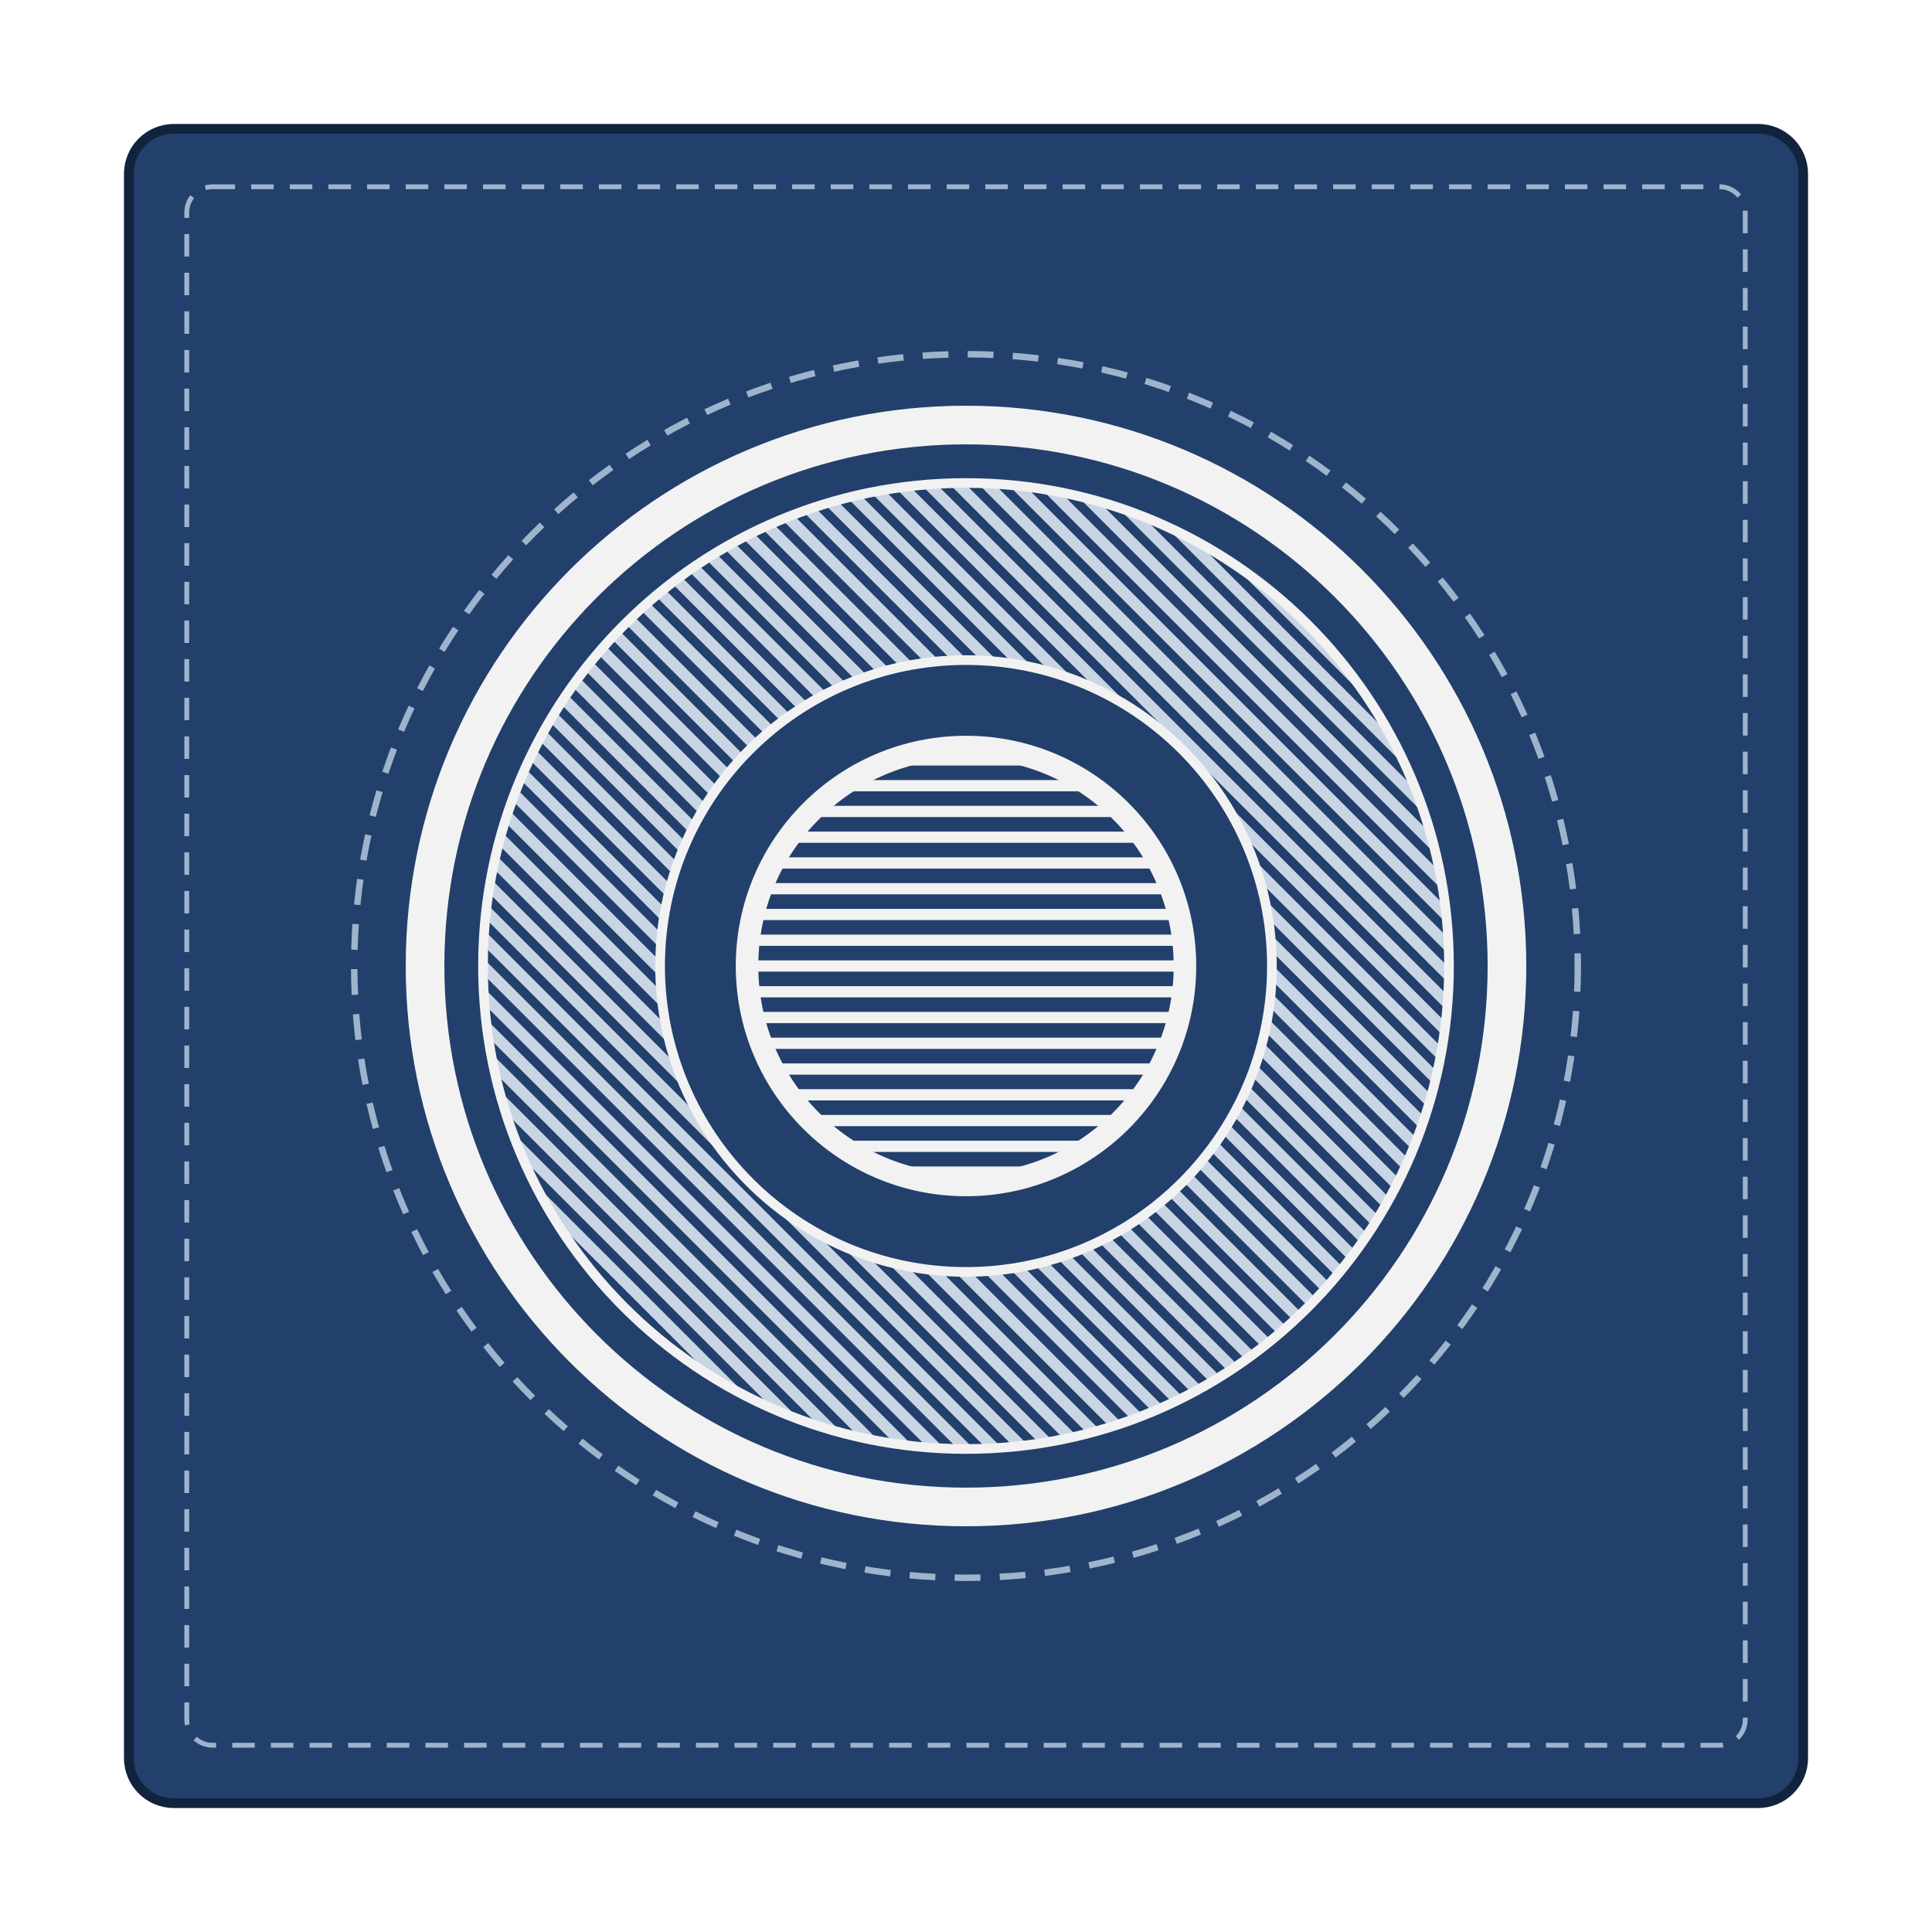
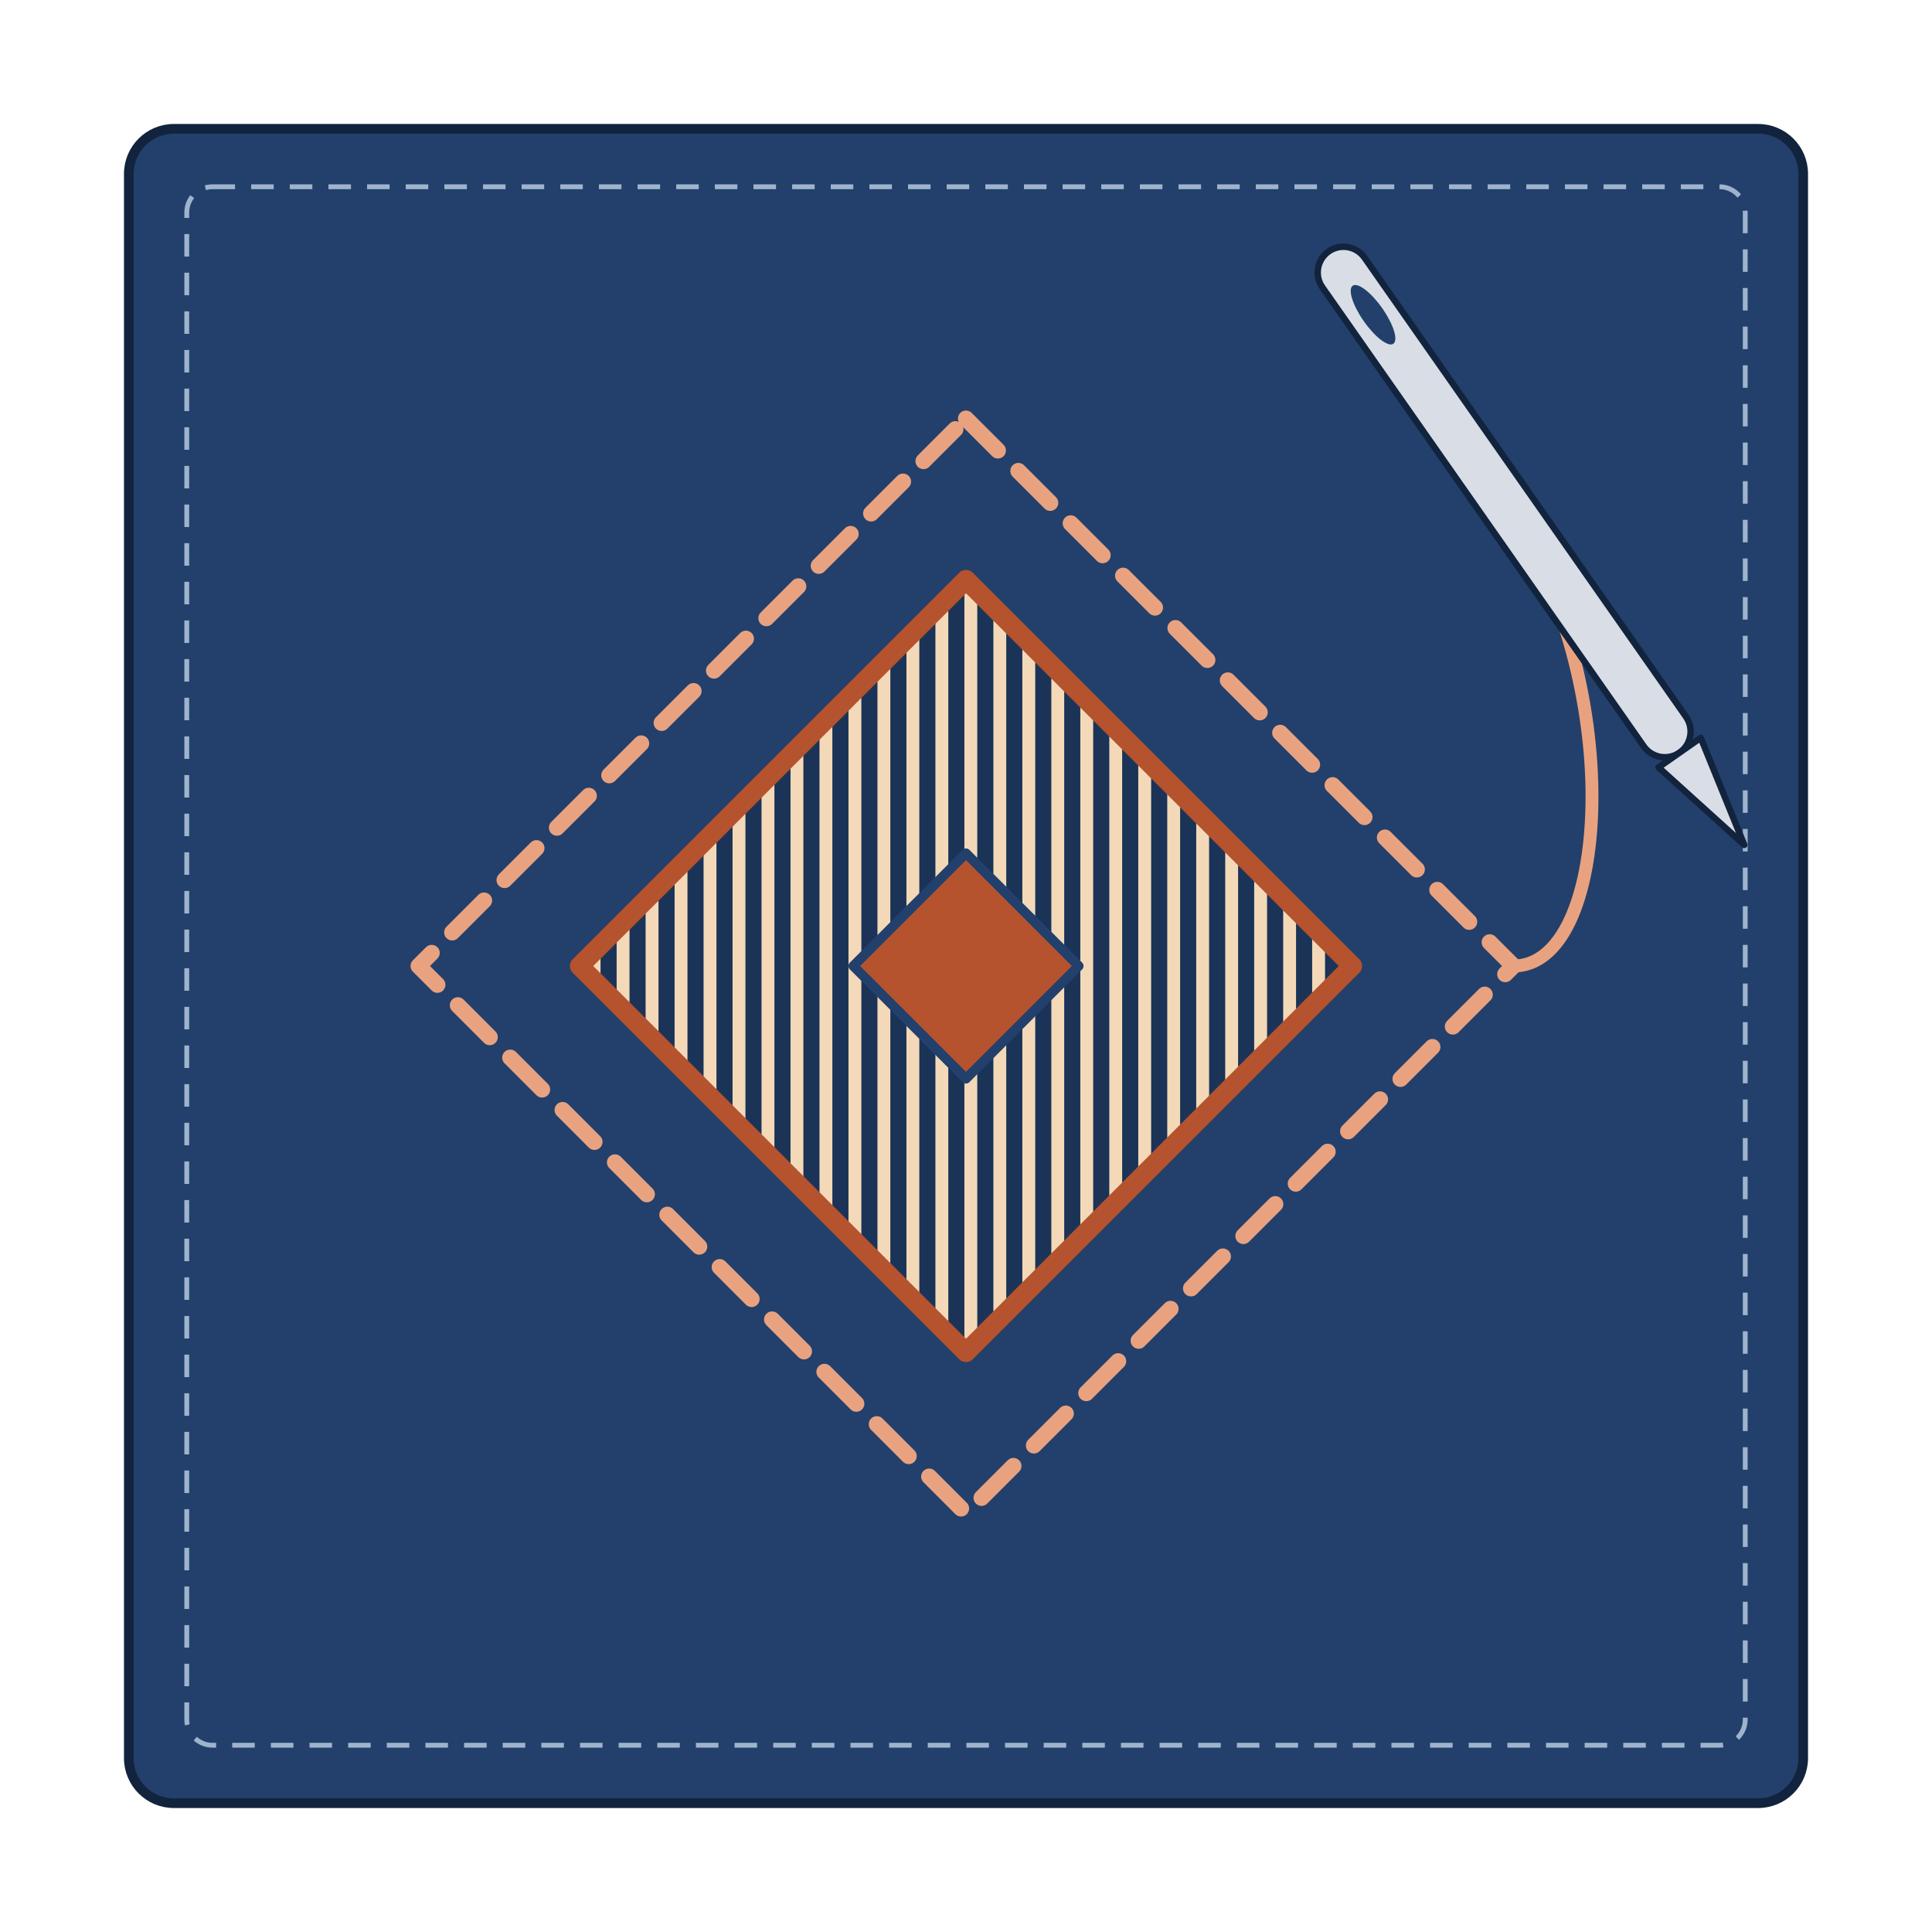
<svg xmlns="http://www.w3.org/2000/svg" width="600" height="600" viewBox="0 0 600 600" role="img">
-   <defs>
-     <clipPath id="anillo" clip-rule="evenodd">
-       <path clip-rule="evenodd" d="M450 300 A150 150 0 1 0 150 300 A150 150 0 1 0 450 300 Z M395 300 A95 95 0 1 0 205 300 A95 95 0 1 0 395 300 Z" />
-     </clipPath>
-     <clipPath id="centro">
-       <circle cx="300" cy="300" r="68" />
-     </clipPath>
-   </defs>
  <rect x="40" y="40" width="520" height="520" rx="14" fill="#22406B" stroke="#12233D" stroke-width="3" />
  <rect x="58" y="58" width="484" height="484" rx="8" fill="none" stroke="#9FB3CC" stroke-width="1.5" stroke-dasharray="7 5" />
-   <g clip-path="url(#anillo)" stroke="#C9D5E4" stroke-width="3.5" stroke-linecap="round">
-     <path d="M150 -150 L450 150" />
-     <path d="M150 -141 L450 159" />
-     <path d="M150 -132 L450 168" />
-     <path d="M150 -123 L450 177" />
-     <path d="M150 -114 L450 186" />
-     <path d="M150 -105 L450 195" />
-     <path d="M150 -96 L450 204" />
-     <path d="M150 -87 L450 213" />
-     <path d="M150 -78 L450 222" />
-     <path d="M150 -69 L450 231" />
-     <path d="M150 -60 L450 240" />
-     <path d="M150 -51 L450 249" />
-     <path d="M150 -42 L450 258" />
-     <path d="M150 -33 L450 267" />
-     <path d="M150 -24 L450 276" />
-     <path d="M150 -15 L450 285" />
-     <path d="M150 -6 L450 294" />
-     <path d="M150 3 L450 303" />
-     <path d="M150 12 L450 312" />
-     <path d="M150 21 L450 321" />
-     <path d="M150 30 L450 330" />
-     <path d="M150 39 L450 339" />
-     <path d="M150 48 L450 348" />
-     <path d="M150 57 L450 357" />
-     <path d="M150 66 L450 366" />
-     <path d="M150 75 L450 375" />
-     <path d="M150 84 L450 384" />
-     <path d="M150 93 L450 393" />
-     <path d="M150 102 L450 402" />
-     <path d="M150 111 L450 411" />
-     <path d="M150 120 L450 420" />
-     <path d="M150 129 L450 429" />
-     <path d="M150 138 L450 438" />
-     <path d="M150 147 L450 447" />
-     <path d="M150 156 L450 456" />
-     <path d="M150 165 L450 465" />
-     <path d="M150 174 L450 474" />
-     <path d="M150 183 L450 483" />
-     <path d="M150 192 L450 492" />
-     <path d="M150 201 L450 501" />
-     <path d="M150 210 L450 510" />
-     <path d="M150 219 L450 519" />
-     <path d="M150 228 L450 528" />
-     <path d="M150 237 L450 537" />
-     <path d="M150 246 L450 546" />
-     <path d="M150 255 L450 555" />
-     <path d="M150 264 L450 564" />
-     <path d="M150 273 L450 573" />
-     <path d="M150 282 L450 582" />
-     <path d="M150 291 L450 591" />
-     <path d="M150 300 L450 600" />
-     <path d="M150 309 L450 609" />
-     <path d="M150 318 L450 618" />
-     <path d="M150 327 L450 627" />
-     <path d="M150 336 L450 636" />
-     <path d="M150 345 L450 645" />
-     <path d="M150 354 L450 654" />
-     <path d="M150 363 L450 663" />
-     <path d="M150 372 L450 672" />
-     <path d="M150 381 L450 681" />
-     <path d="M150 390 L450 690" />
-     <path d="M150 399 L450 699" />
-     <path d="M150 408 L450 708" />
-     <path d="M150 417 L450 717" />
-     <path d="M150 426 L450 726" />
-     <path d="M150 435 L450 735" />
-     <path d="M150 444 L450 744" />
+   <path d="M300 130 L470 300 L300 470 L130 300 Z" fill="none" stroke="#E9A27F" stroke-width="5" stroke-linejoin="round" stroke-dasharray="14 9" stroke-linecap="round" />
+   <path d="M300 180 L420 300 L300 420 L180 300 Z" fill="#1A3357" />
+   <g stroke="#F3D9B8" stroke-width="4" stroke-linecap="round">
+     <path d="M184.5 295.5 V304.5" />
+     <path d="M193.5 286.5 V313.5" />
+     <path d="M202.5 277.5 V322.5" />
+     <path d="M211.5 268.5 V331.5" />
+     <path d="M220.5 259.5 V340.5" />
+     <path d="M229.5 250.5 V349.5" />
+     <path d="M238.5 241.5 V358.5" />
+     <path d="M247.5 232.5 V367.5" />
+     <path d="M256.5 223.5 V376.5" />
+     <path d="M265.5 214.5 V385.5" />
+     <path d="M274.5 205.5 V394.5" />
+     <path d="M283.5 196.5 V403.5" />
+     <path d="M292.5 187.5 V412.5" />
+     <path d="M301.5 181.5 V418.5" />
+     <path d="M310.5 190.5 V409.5" />
+     <path d="M319.5 199.5 V400.5" />
+     <path d="M328.5 208.5 V391.5" />
+     <path d="M337.5 217.5 V382.5" />
+     <path d="M346.5 226.5 V373.5" />
+     <path d="M355.5 235.5 V364.5" />
+     <path d="M364.5 244.5 V355.5" />
+     <path d="M373.5 253.5 V346.5" />
+     <path d="M382.5 262.5 V337.5" />
+     <path d="M391.5 271.5 V328.5" />
+     <path d="M400.5 280.5 V319.5" />
+     <path d="M409.5 289.5 V310.5" />
+     <path d="M418.5 298.5 V301.5" />
  </g>
-   <g clip-path="url(#centro)" stroke="#F2F2F2" stroke-width="3.5" stroke-linecap="round">
-     <path d="M220 228 L380 228" />
-     <path d="M220 236 L380 236" />
-     <path d="M220 244 L380 244" />
-     <path d="M220 252 L380 252" />
-     <path d="M220 260 L380 260" />
-     <path d="M220 268 L380 268" />
-     <path d="M220 276 L380 276" />
-     <path d="M220 284 L380 284" />
-     <path d="M220 292 L380 292" />
-     <path d="M220 300 L380 300" />
-     <path d="M220 308 L380 308" />
-     <path d="M220 316 L380 316" />
-     <path d="M220 324 L380 324" />
-     <path d="M220 332 L380 332" />
-     <path d="M220 340 L380 340" />
-     <path d="M220 348 L380 348" />
-     <path d="M220 356 L380 356" />
-     <path d="M220 364 L380 364" />
-     <path d="M220 372 L380 372" />
+   <path d="M300 180 L420 300 L300 420 L180 300 Z" fill="none" stroke="#B5532F" stroke-width="6" stroke-linejoin="round" />
+   <path d="M300 265 L335 300 L300 335 L265 300 Z" fill="#B5532F" stroke="#22406B" stroke-width="3" stroke-linejoin="round" />
+   <path d="M470 300 C 500 300, 505 215, 470 160" fill="none" stroke="#E9A27F" stroke-width="4" stroke-linecap="round" />
+   <g transform="rotate(-35 470 160)">
+     <rect x="462" y="60" width="16" height="190" rx="8" fill="#D9DEE6" stroke="#12233D" stroke-width="2" />
+     <ellipse cx="470" cy="84" rx="3.5" ry="11" fill="#22406B" />
+     <path d="M462 250 L470 285 L478 250 Z" fill="#D9DEE6" stroke="#12233D" stroke-width="2" stroke-linejoin="round" />
  </g>
-   <g fill="none" stroke="#F2F2F2" stroke-linecap="round">
-     <circle cx="300" cy="300" r="168" stroke-width="12" />
-     <circle cx="300" cy="300" r="150" stroke-width="3" />
-     <circle cx="300" cy="300" r="95" stroke-width="3" />
-     <circle cx="300" cy="300" r="68" stroke-width="7" />
-   </g>
-   <circle cx="300" cy="300" r="190" fill="none" stroke="#9FB3CC" stroke-width="2" stroke-dasharray="8 6" />
</svg>
